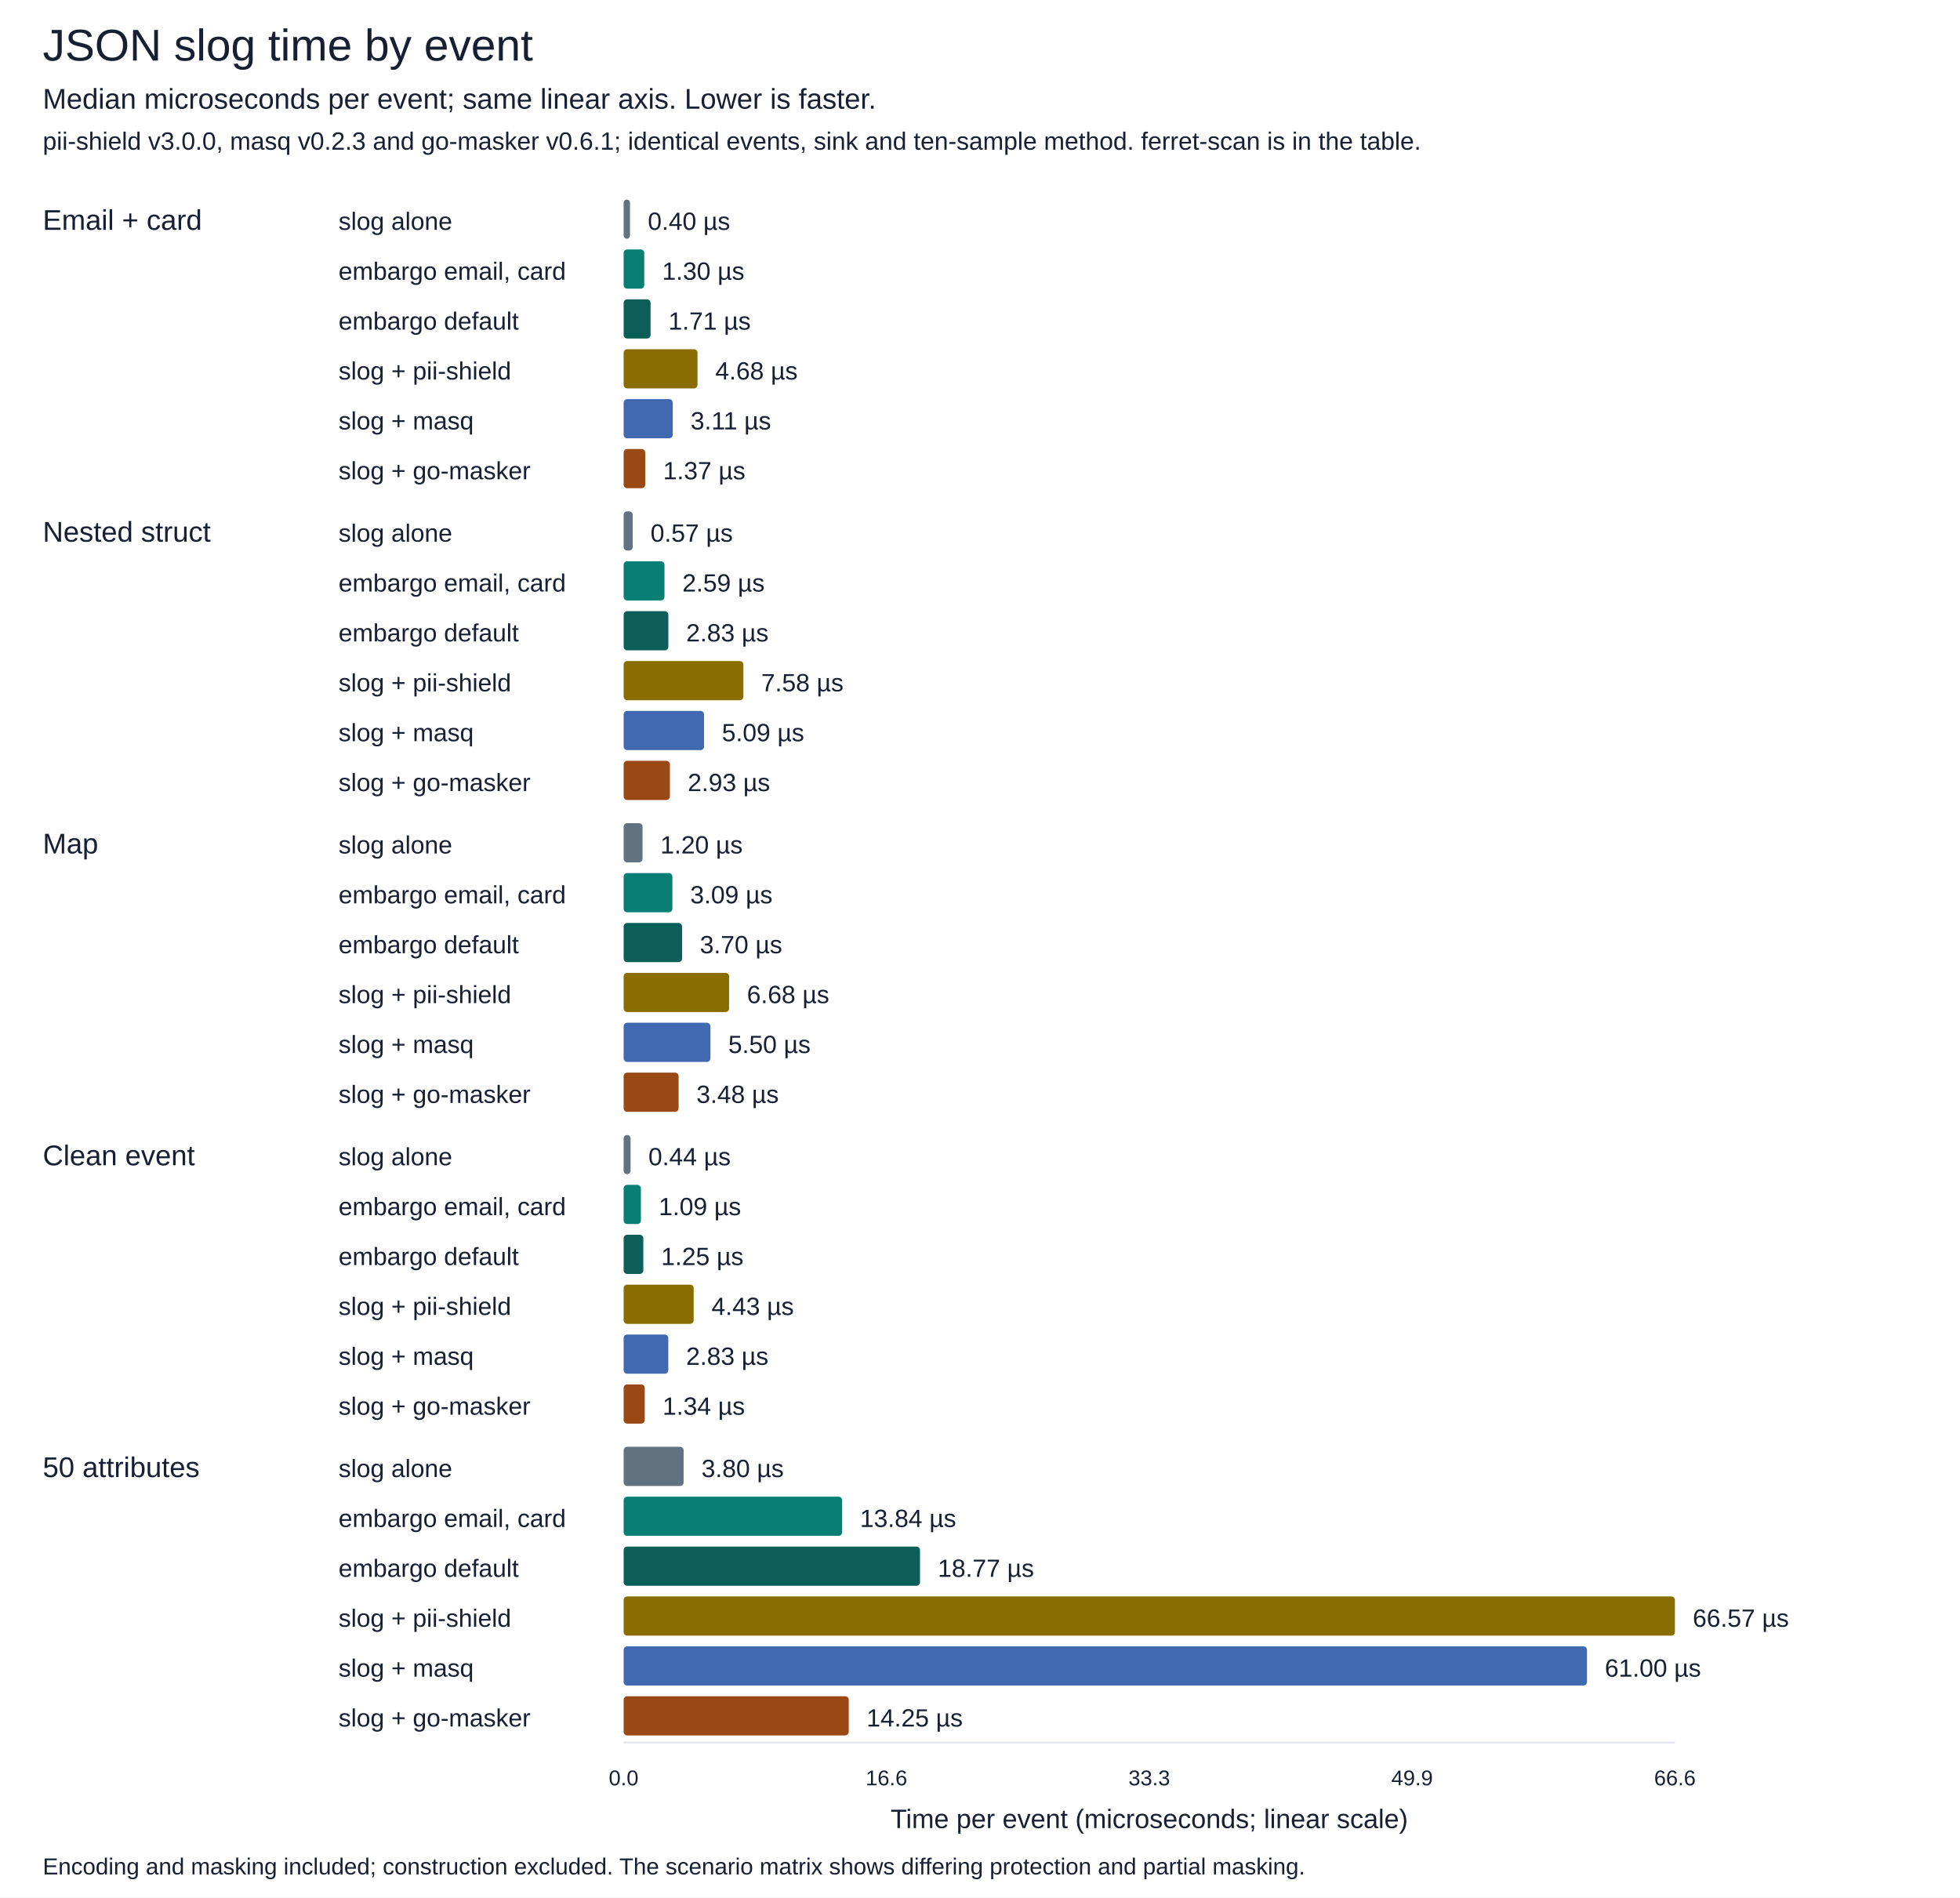
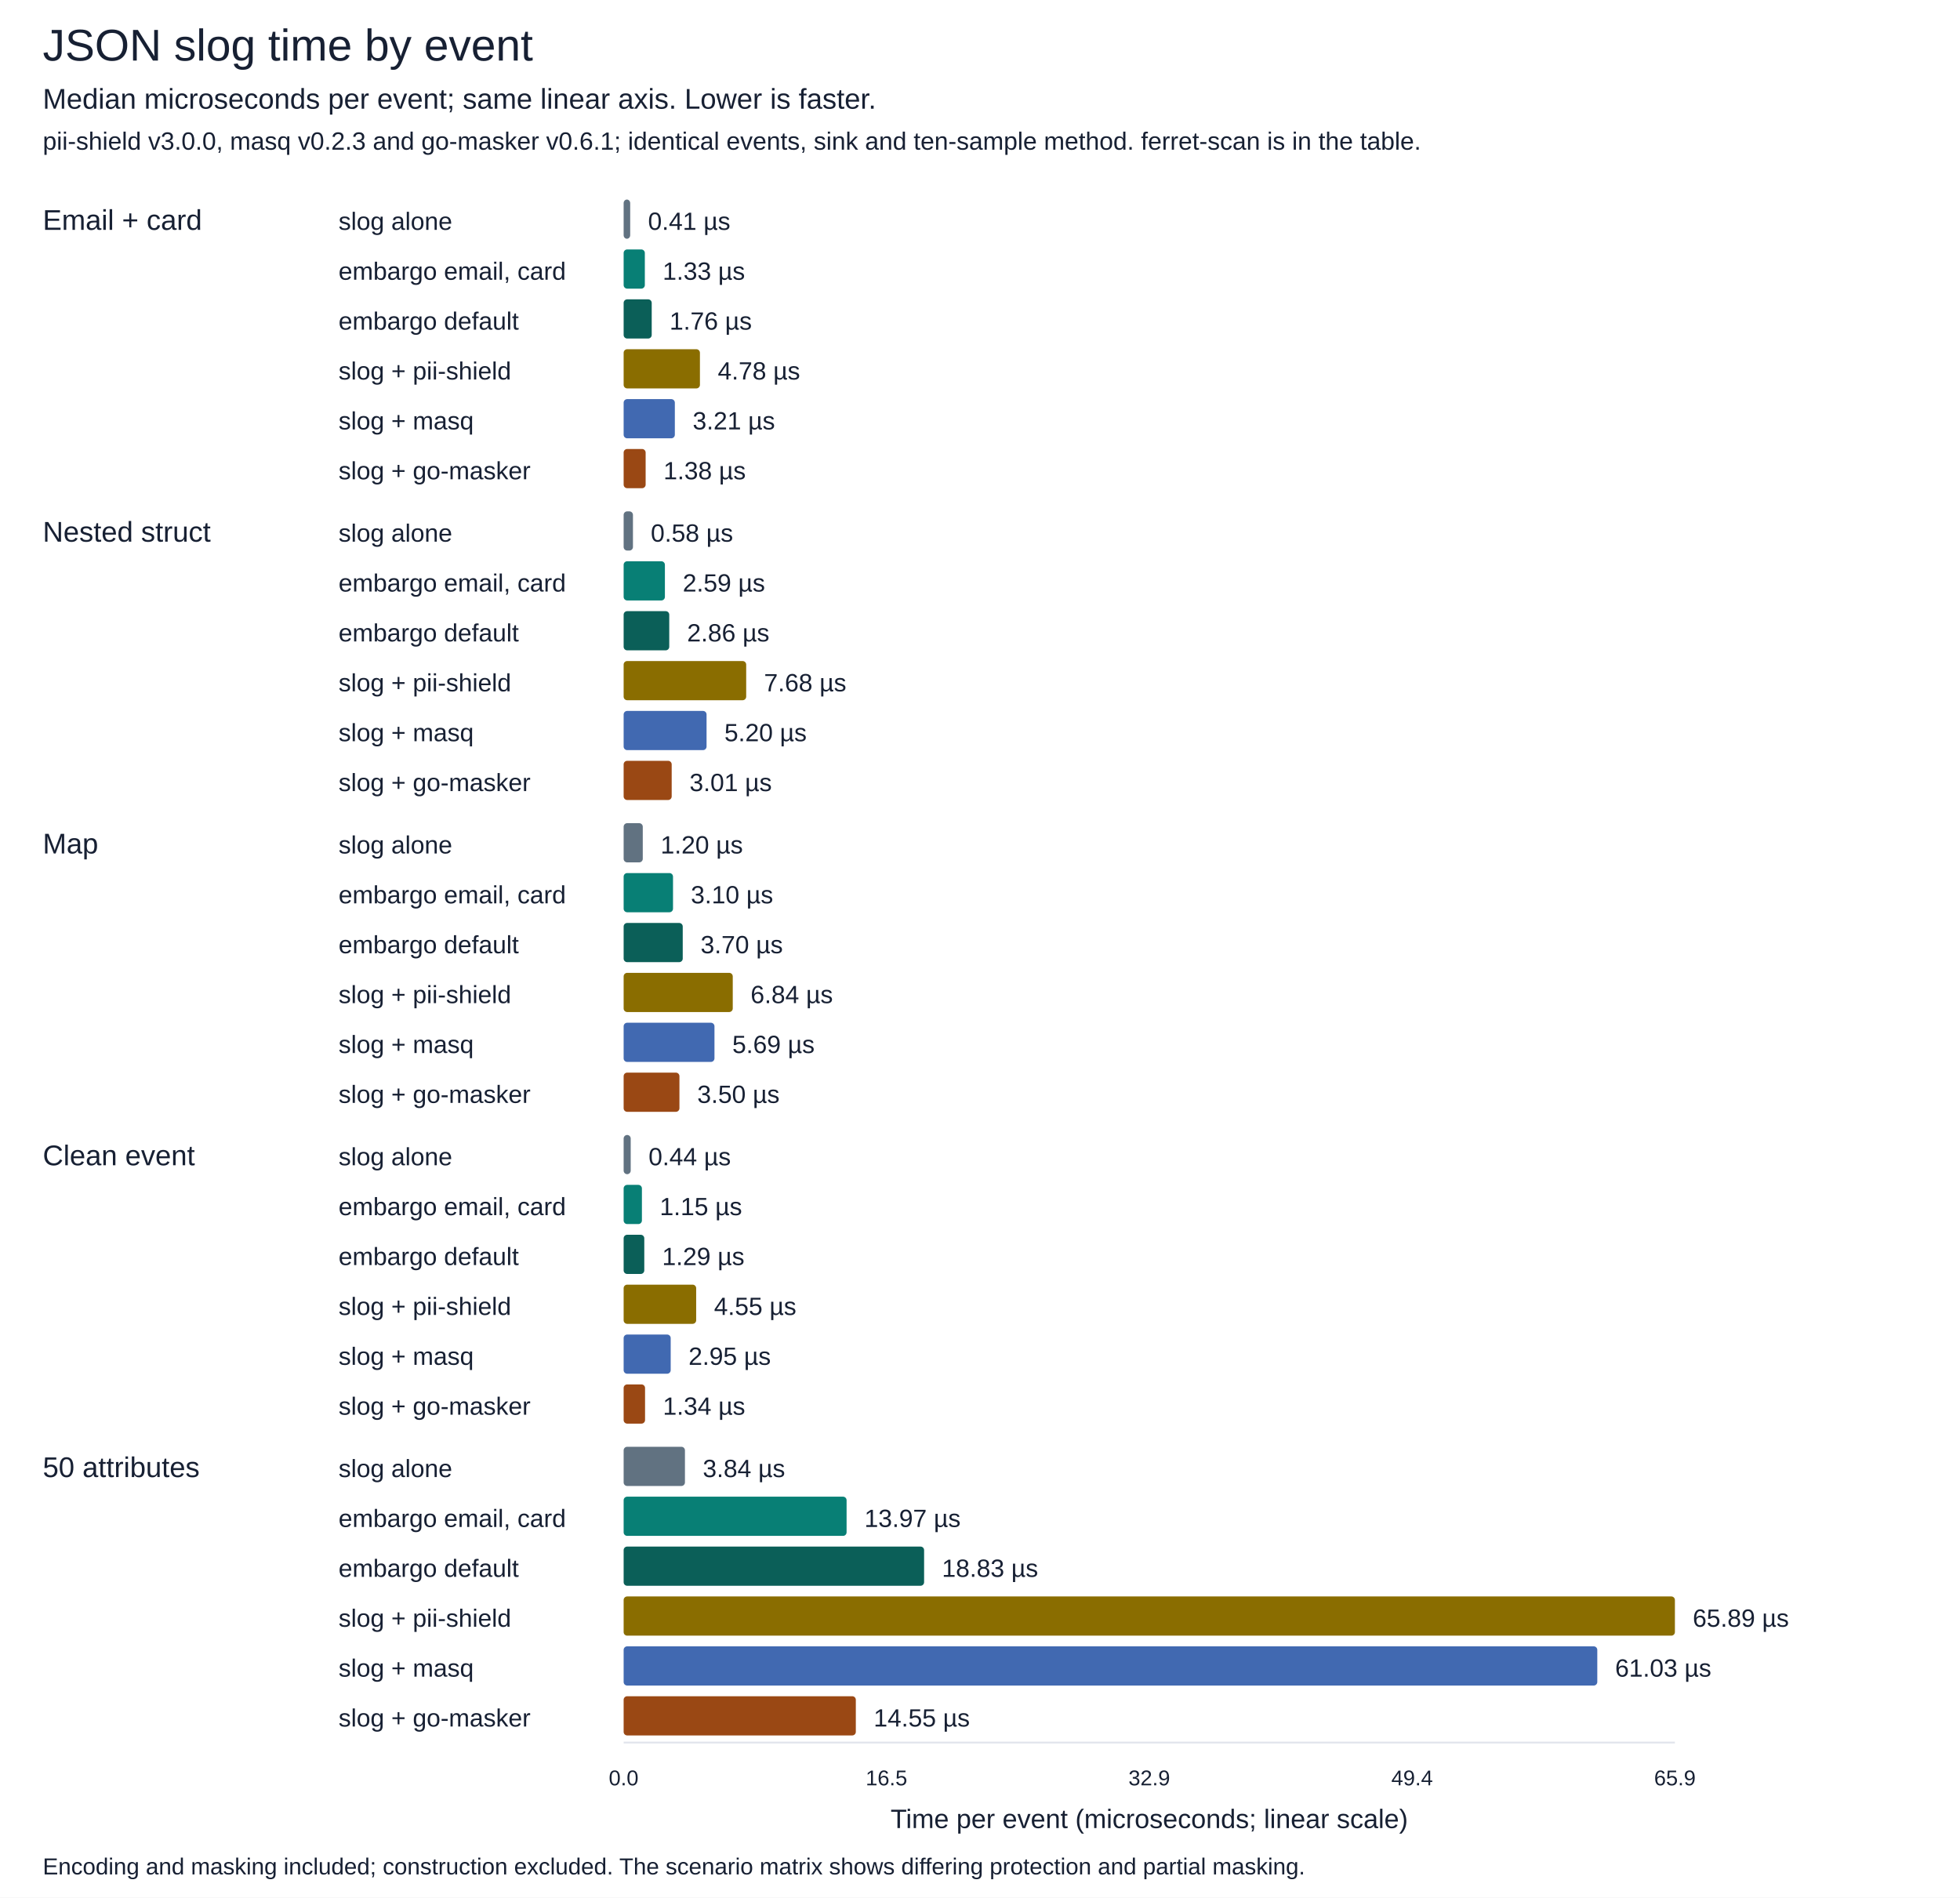
<svg xmlns="http://www.w3.org/2000/svg" width="1100" height="1065" viewBox="0 0 1100 1065" role="img">
  <rect width="100%" height="100%" fill="white" />
  <g font-family="Arial, sans-serif" font-size="15" fill="#172033">
    <text x="24" y="34" font-size="25" fill="#172033" text-anchor="start">JSON slog time by event</text>
    <text x="24" y="61" font-size="16" fill="#172033" text-anchor="start">Median microseconds per event; same linear axis. Lower is faster.</text>
    <text x="24" y="84" font-size="14" fill="#172033" text-anchor="start">pii-shield v3.0.0, masq v0.2.3 and go-masker v0.6.1; identical events, sink and ten-sample method. ferret-scan is in the table.</text>
    <text x="24" y="129" font-size="16" fill="#172033" text-anchor="start">Email + card</text>
    <text x="190" y="129" font-size="14" fill="#172033" text-anchor="start">slog alone</text>
-     <rect x="350" y="112" width="3.57" height="22" rx="2" fill="#617281" />
-     <text x="363.57" y="129" font-size="14" fill="#172033" text-anchor="start">0.40 µs</text>
+     <rect x="350" y="112" width="3.68" height="22" rx="2" fill="#617281" />
+     <text x="363.68" y="129" font-size="14" fill="#172033" text-anchor="start">0.41 µs</text>
    <text x="190" y="157" font-size="14" fill="#172033" text-anchor="start">embargo email, card</text>
-     <rect x="350" y="140" width="11.57" height="22" rx="2" fill="#087f75" />
-     <text x="371.57" y="157" font-size="14" fill="#172033" text-anchor="start">1.30 µs</text>
+     <rect x="350" y="140" width="11.90" height="22" rx="2" fill="#087f75" />
+     <text x="371.9" y="157" font-size="14" fill="#172033" text-anchor="start">1.33 µs</text>
    <text x="190" y="185" font-size="14" fill="#172033" text-anchor="start">embargo default</text>
-     <rect x="350" y="168" width="15.12" height="22" rx="2" fill="#0b5f58" />
-     <text x="375.12" y="185" font-size="14" fill="#172033" text-anchor="start">1.71 µs</text>
+     <rect x="350" y="168" width="15.76" height="22" rx="2" fill="#0b5f58" />
+     <text x="375.76" y="185" font-size="14" fill="#172033" text-anchor="start">1.76 µs</text>
    <text x="190" y="213" font-size="14" fill="#172033" text-anchor="start">slog + pii-shield</text>
-     <rect x="350" y="196" width="41.46" height="22" rx="2" fill="#8a6d00" />
-     <text x="401.46" y="213" font-size="14" fill="#172033" text-anchor="start">4.68 µs</text>
+     <rect x="350" y="196" width="42.82" height="22" rx="2" fill="#8a6d00" />
+     <text x="402.82" y="213" font-size="14" fill="#172033" text-anchor="start">4.78 µs</text>
    <text x="190" y="241" font-size="14" fill="#172033" text-anchor="start">slog + masq</text>
-     <rect x="350" y="224" width="27.57" height="22" rx="2" fill="#4169b1" />
-     <text x="387.57" y="241" font-size="14" fill="#172033" text-anchor="start">3.11 µs</text>
+     <rect x="350" y="224" width="28.74" height="22" rx="2" fill="#4169b1" />
+     <text x="388.74" y="241" font-size="14" fill="#172033" text-anchor="start">3.21 µs</text>
    <text x="190" y="269" font-size="14" fill="#172033" text-anchor="start">slog + go-masker</text>
-     <rect x="350" y="252" width="12.13" height="22" rx="2" fill="#9a4814" />
-     <text x="372.13" y="269" font-size="14" fill="#172033" text-anchor="start">1.37 µs</text>
+     <rect x="350" y="252" width="12.35" height="22" rx="2" fill="#9a4814" />
+     <text x="372.35" y="269" font-size="14" fill="#172033" text-anchor="start">1.38 µs</text>
    <text x="24" y="304" font-size="16" fill="#172033" text-anchor="start">Nested struct</text>
    <text x="190" y="304" font-size="14" fill="#172033" text-anchor="start">slog alone</text>
-     <rect x="350" y="287" width="5.09" height="22" rx="2" fill="#617281" />
-     <text x="365.09" y="304" font-size="14" fill="#172033" text-anchor="start">0.57 µs</text>
+     <rect x="350" y="287" width="5.23" height="22" rx="2" fill="#617281" />
+     <text x="365.23" y="304" font-size="14" fill="#172033" text-anchor="start">0.58 µs</text>
    <text x="190" y="332" font-size="14" fill="#172033" text-anchor="start">embargo email, card</text>
-     <rect x="350" y="315" width="22.93" height="22" rx="2" fill="#087f75" />
-     <text x="382.93" y="332" font-size="14" fill="#172033" text-anchor="start">2.59 µs</text>
+     <rect x="350" y="315" width="23.16" height="22" rx="2" fill="#087f75" />
+     <text x="383.16" y="332" font-size="14" fill="#172033" text-anchor="start">2.59 µs</text>
    <text x="190" y="360" font-size="14" fill="#172033" text-anchor="start">embargo default</text>
-     <rect x="350" y="343" width="25.10" height="22" rx="2" fill="#0b5f58" />
-     <text x="385.1" y="360" font-size="14" fill="#172033" text-anchor="start">2.83 µs</text>
+     <rect x="350" y="343" width="25.60" height="22" rx="2" fill="#0b5f58" />
+     <text x="385.6" y="360" font-size="14" fill="#172033" text-anchor="start">2.86 µs</text>
    <text x="190" y="388" font-size="14" fill="#172033" text-anchor="start">slog + pii-shield</text>
-     <rect x="350" y="371" width="67.20" height="22" rx="2" fill="#8a6d00" />
-     <text x="427.2" y="388" font-size="14" fill="#172033" text-anchor="start">7.58 µs</text>
+     <rect x="350" y="371" width="68.78" height="22" rx="2" fill="#8a6d00" />
+     <text x="428.78" y="388" font-size="14" fill="#172033" text-anchor="start">7.68 µs</text>
    <text x="190" y="416" font-size="14" fill="#172033" text-anchor="start">slog + masq</text>
-     <rect x="350" y="399" width="45.14" height="22" rx="2" fill="#4169b1" />
-     <text x="405.14" y="416" font-size="14" fill="#172033" text-anchor="start">5.09 µs</text>
+     <rect x="350" y="399" width="46.54" height="22" rx="2" fill="#4169b1" />
+     <text x="406.54" y="416" font-size="14" fill="#172033" text-anchor="start">5.20 µs</text>
    <text x="190" y="444" font-size="14" fill="#172033" text-anchor="start">slog + go-masker</text>
-     <rect x="350" y="427" width="25.97" height="22" rx="2" fill="#9a4814" />
-     <text x="385.97" y="444" font-size="14" fill="#172033" text-anchor="start">2.93 µs</text>
+     <rect x="350" y="427" width="26.97" height="22" rx="2" fill="#9a4814" />
+     <text x="386.97" y="444" font-size="14" fill="#172033" text-anchor="start">3.01 µs</text>
    <text x="24" y="479" font-size="16" fill="#172033" text-anchor="start">Map</text>
    <text x="190" y="479" font-size="14" fill="#172033" text-anchor="start">slog alone</text>
-     <rect x="350" y="462" width="10.61" height="22" rx="2" fill="#617281" />
-     <text x="370.61" y="479" font-size="14" fill="#172033" text-anchor="start">1.20 µs</text>
+     <rect x="350" y="462" width="10.74" height="22" rx="2" fill="#617281" />
+     <text x="370.74" y="479" font-size="14" fill="#172033" text-anchor="start">1.20 µs</text>
    <text x="190" y="507" font-size="14" fill="#172033" text-anchor="start">embargo email, card</text>
-     <rect x="350" y="490" width="27.36" height="22" rx="2" fill="#087f75" />
-     <text x="387.36" y="507" font-size="14" fill="#172033" text-anchor="start">3.09 µs</text>
+     <rect x="350" y="490" width="27.71" height="22" rx="2" fill="#087f75" />
+     <text x="387.71" y="507" font-size="14" fill="#172033" text-anchor="start">3.10 µs</text>
    <text x="190" y="535" font-size="14" fill="#172033" text-anchor="start">embargo default</text>
-     <rect x="350" y="518" width="32.81" height="22" rx="2" fill="#0b5f58" />
-     <text x="392.81" y="535" font-size="14" fill="#172033" text-anchor="start">3.70 µs</text>
+     <rect x="350" y="518" width="33.17" height="22" rx="2" fill="#0b5f58" />
+     <text x="393.17" y="535" font-size="14" fill="#172033" text-anchor="start">3.70 µs</text>
    <text x="190" y="563" font-size="14" fill="#172033" text-anchor="start">slog + pii-shield</text>
-     <rect x="350" y="546" width="59.19" height="22" rx="2" fill="#8a6d00" />
-     <text x="419.19" y="563" font-size="14" fill="#172033" text-anchor="start">6.68 µs</text>
+     <rect x="350" y="546" width="61.24" height="22" rx="2" fill="#8a6d00" />
+     <text x="421.24" y="563" font-size="14" fill="#172033" text-anchor="start">6.84 µs</text>
    <text x="190" y="591" font-size="14" fill="#172033" text-anchor="start">slog + masq</text>
-     <rect x="350" y="574" width="48.72" height="22" rx="2" fill="#4169b1" />
-     <text x="408.72" y="591" font-size="14" fill="#172033" text-anchor="start">5.50 µs</text>
+     <rect x="350" y="574" width="50.98" height="22" rx="2" fill="#4169b1" />
+     <text x="410.98" y="591" font-size="14" fill="#172033" text-anchor="start">5.69 µs</text>
    <text x="190" y="619" font-size="14" fill="#172033" text-anchor="start">slog + go-masker</text>
-     <rect x="350" y="602" width="30.85" height="22" rx="2" fill="#9a4814" />
-     <text x="390.85" y="619" font-size="14" fill="#172033" text-anchor="start">3.48 µs</text>
+     <rect x="350" y="602" width="31.32" height="22" rx="2" fill="#9a4814" />
+     <text x="391.32" y="619" font-size="14" fill="#172033" text-anchor="start">3.50 µs</text>
    <text x="24" y="654" font-size="16" fill="#172033" text-anchor="start">Clean event</text>
    <text x="190" y="654" font-size="14" fill="#172033" text-anchor="start">slog alone</text>
-     <rect x="350" y="637" width="3.89" height="22" rx="2" fill="#617281" />
-     <text x="363.89" y="654" font-size="14" fill="#172033" text-anchor="start">0.44 µs</text>
+     <rect x="350" y="637" width="3.97" height="22" rx="2" fill="#617281" />
+     <text x="363.97" y="654" font-size="14" fill="#172033" text-anchor="start">0.44 µs</text>
    <text x="190" y="682" font-size="14" fill="#172033" text-anchor="start">embargo email, card</text>
-     <rect x="350" y="665" width="9.69" height="22" rx="2" fill="#087f75" />
-     <text x="369.69" y="682" font-size="14" fill="#172033" text-anchor="start">1.09 µs</text>
+     <rect x="350" y="665" width="10.26" height="22" rx="2" fill="#087f75" />
+     <text x="370.26" y="682" font-size="14" fill="#172033" text-anchor="start">1.15 µs</text>
    <text x="190" y="710" font-size="14" fill="#172033" text-anchor="start">embargo default</text>
-     <rect x="350" y="693" width="11.05" height="22" rx="2" fill="#0b5f58" />
-     <text x="371.05" y="710" font-size="14" fill="#172033" text-anchor="start">1.25 µs</text>
+     <rect x="350" y="693" width="11.59" height="22" rx="2" fill="#0b5f58" />
+     <text x="371.59" y="710" font-size="14" fill="#172033" text-anchor="start">1.29 µs</text>
    <text x="190" y="738" font-size="14" fill="#172033" text-anchor="start">slog + pii-shield</text>
-     <rect x="350" y="721" width="39.31" height="22" rx="2" fill="#8a6d00" />
-     <text x="399.31" y="738" font-size="14" fill="#172033" text-anchor="start">4.43 µs</text>
+     <rect x="350" y="721" width="40.71" height="22" rx="2" fill="#8a6d00" />
+     <text x="400.71" y="738" font-size="14" fill="#172033" text-anchor="start">4.55 µs</text>
    <text x="190" y="766" font-size="14" fill="#172033" text-anchor="start">slog + masq</text>
-     <rect x="350" y="749" width="25.06" height="22" rx="2" fill="#4169b1" />
-     <text x="385.06" y="766" font-size="14" fill="#172033" text-anchor="start">2.83 µs</text>
+     <rect x="350" y="749" width="26.41" height="22" rx="2" fill="#4169b1" />
+     <text x="386.41" y="766" font-size="14" fill="#172033" text-anchor="start">2.95 µs</text>
    <text x="190" y="794" font-size="14" fill="#172033" text-anchor="start">slog + go-masker</text>
-     <rect x="350" y="777" width="11.85" height="22" rx="2" fill="#9a4814" />
-     <text x="371.85" y="794" font-size="14" fill="#172033" text-anchor="start">1.34 µs</text>
+     <rect x="350" y="777" width="12.02" height="22" rx="2" fill="#9a4814" />
+     <text x="372.02" y="794" font-size="14" fill="#172033" text-anchor="start">1.34 µs</text>
    <text x="24" y="829" font-size="16" fill="#172033" text-anchor="start">50 attributes</text>
    <text x="190" y="829" font-size="14" fill="#172033" text-anchor="start">slog alone</text>
-     <rect x="350" y="812" width="33.67" height="22" rx="2" fill="#617281" />
-     <text x="393.67" y="829" font-size="14" fill="#172033" text-anchor="start">3.80 µs</text>
+     <rect x="350" y="812" width="34.41" height="22" rx="2" fill="#617281" />
+     <text x="394.41" y="829" font-size="14" fill="#172033" text-anchor="start">3.84 µs</text>
    <text x="190" y="857" font-size="14" fill="#172033" text-anchor="start">embargo email, card</text>
-     <rect x="350" y="840" width="122.63" height="22" rx="2" fill="#087f75" />
-     <text x="482.63" y="857" font-size="14" fill="#172033" text-anchor="start">13.84 µs</text>
+     <rect x="350" y="840" width="125.13" height="22" rx="2" fill="#087f75" />
+     <text x="485.13" y="857" font-size="14" fill="#172033" text-anchor="start">13.97 µs</text>
    <text x="190" y="885" font-size="14" fill="#172033" text-anchor="start">embargo default</text>
-     <rect x="350" y="868" width="166.33" height="22" rx="2" fill="#0b5f58" />
-     <text x="526.33" y="885" font-size="14" fill="#172033" text-anchor="start">18.77 µs</text>
+     <rect x="350" y="868" width="168.63" height="22" rx="2" fill="#0b5f58" />
+     <text x="528.63" y="885" font-size="14" fill="#172033" text-anchor="start">18.83 µs</text>
    <text x="190" y="913" font-size="14" fill="#172033" text-anchor="start">slog + pii-shield</text>
    <rect x="350" y="896" width="590.00" height="22" rx="2" fill="#8a6d00" />
-     <text x="950.0" y="913" font-size="14" fill="#172033" text-anchor="start">66.57 µs</text>
+     <text x="950.0" y="913" font-size="14" fill="#172033" text-anchor="start">65.89 µs</text>
    <text x="190" y="941" font-size="14" fill="#172033" text-anchor="start">slog + masq</text>
-     <rect x="350" y="924" width="540.65" height="22" rx="2" fill="#4169b1" />
-     <text x="900.65" y="941" font-size="14" fill="#172033" text-anchor="start">61.00 µs</text>
+     <rect x="350" y="924" width="546.44" height="22" rx="2" fill="#4169b1" />
+     <text x="906.44" y="941" font-size="14" fill="#172033" text-anchor="start">61.03 µs</text>
    <text x="190" y="969" font-size="14" fill="#172033" text-anchor="start">slog + go-masker</text>
-     <rect x="350" y="952" width="126.33" height="22" rx="2" fill="#9a4814" />
-     <text x="486.33" y="969" font-size="14" fill="#172033" text-anchor="start">14.25 µs</text>
+     <rect x="350" y="952" width="130.31" height="22" rx="2" fill="#9a4814" />
+     <text x="490.31" y="969" font-size="14" fill="#172033" text-anchor="start">14.55 µs</text>
    <path d="M350,978 L940,978" stroke="#e1e5ec" />
    <text x="350.0" y="1002" font-size="12" fill="#172033" text-anchor="middle">0.0</text>
-     <text x="497.5" y="1002" font-size="12" fill="#172033" text-anchor="middle">16.6</text>
-     <text x="645.0" y="1002" font-size="12" fill="#172033" text-anchor="middle">33.3</text>
-     <text x="792.5" y="1002" font-size="12" fill="#172033" text-anchor="middle">49.9</text>
-     <text x="940.0" y="1002" font-size="12" fill="#172033" text-anchor="middle">66.6</text>
+     <text x="497.5" y="1002" font-size="12" fill="#172033" text-anchor="middle">16.5</text>
+     <text x="645.0" y="1002" font-size="12" fill="#172033" text-anchor="middle">32.9</text>
+     <text x="792.5" y="1002" font-size="12" fill="#172033" text-anchor="middle">49.4</text>
+     <text x="940.0" y="1002" font-size="12" fill="#172033" text-anchor="middle">65.9</text>
    <text x="645" y="1026" font-size="15" fill="#172033" text-anchor="middle">Time per event (microseconds; linear scale)</text>
    <text x="24" y="1052" font-size="13" fill="#172033" text-anchor="start">Encoding and masking included; construction excluded. The scenario matrix shows differing protection and partial masking.</text>
  </g>
</svg>
